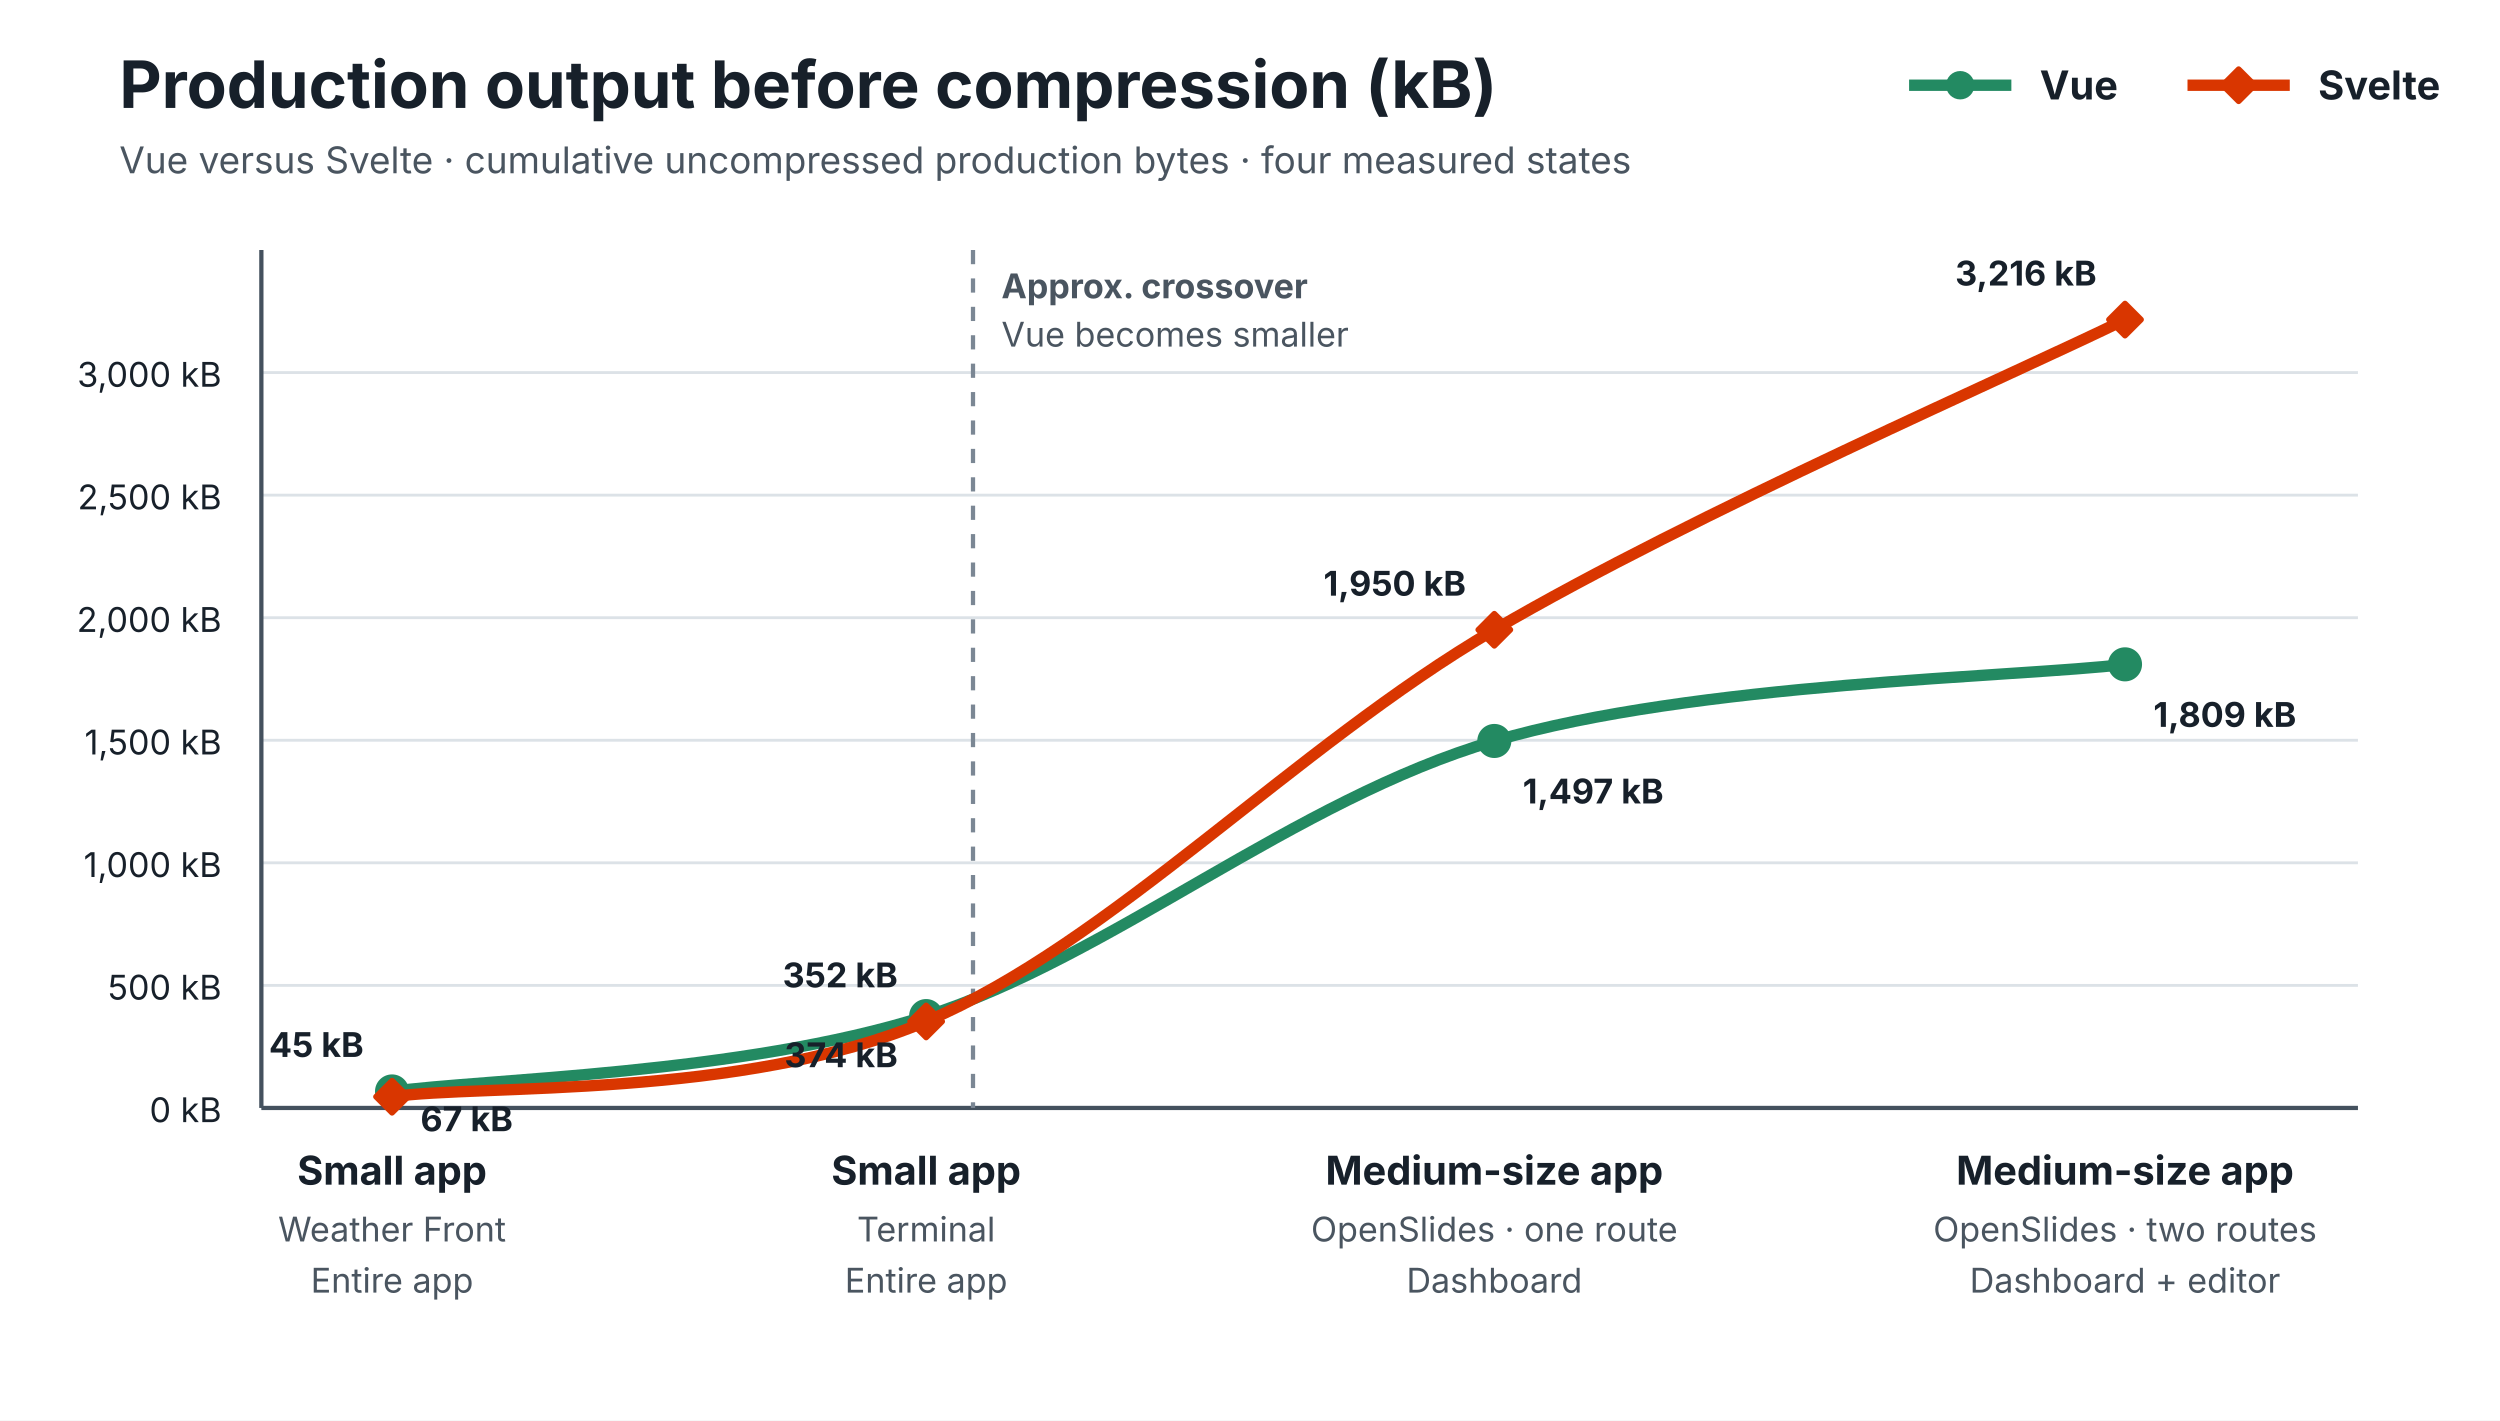
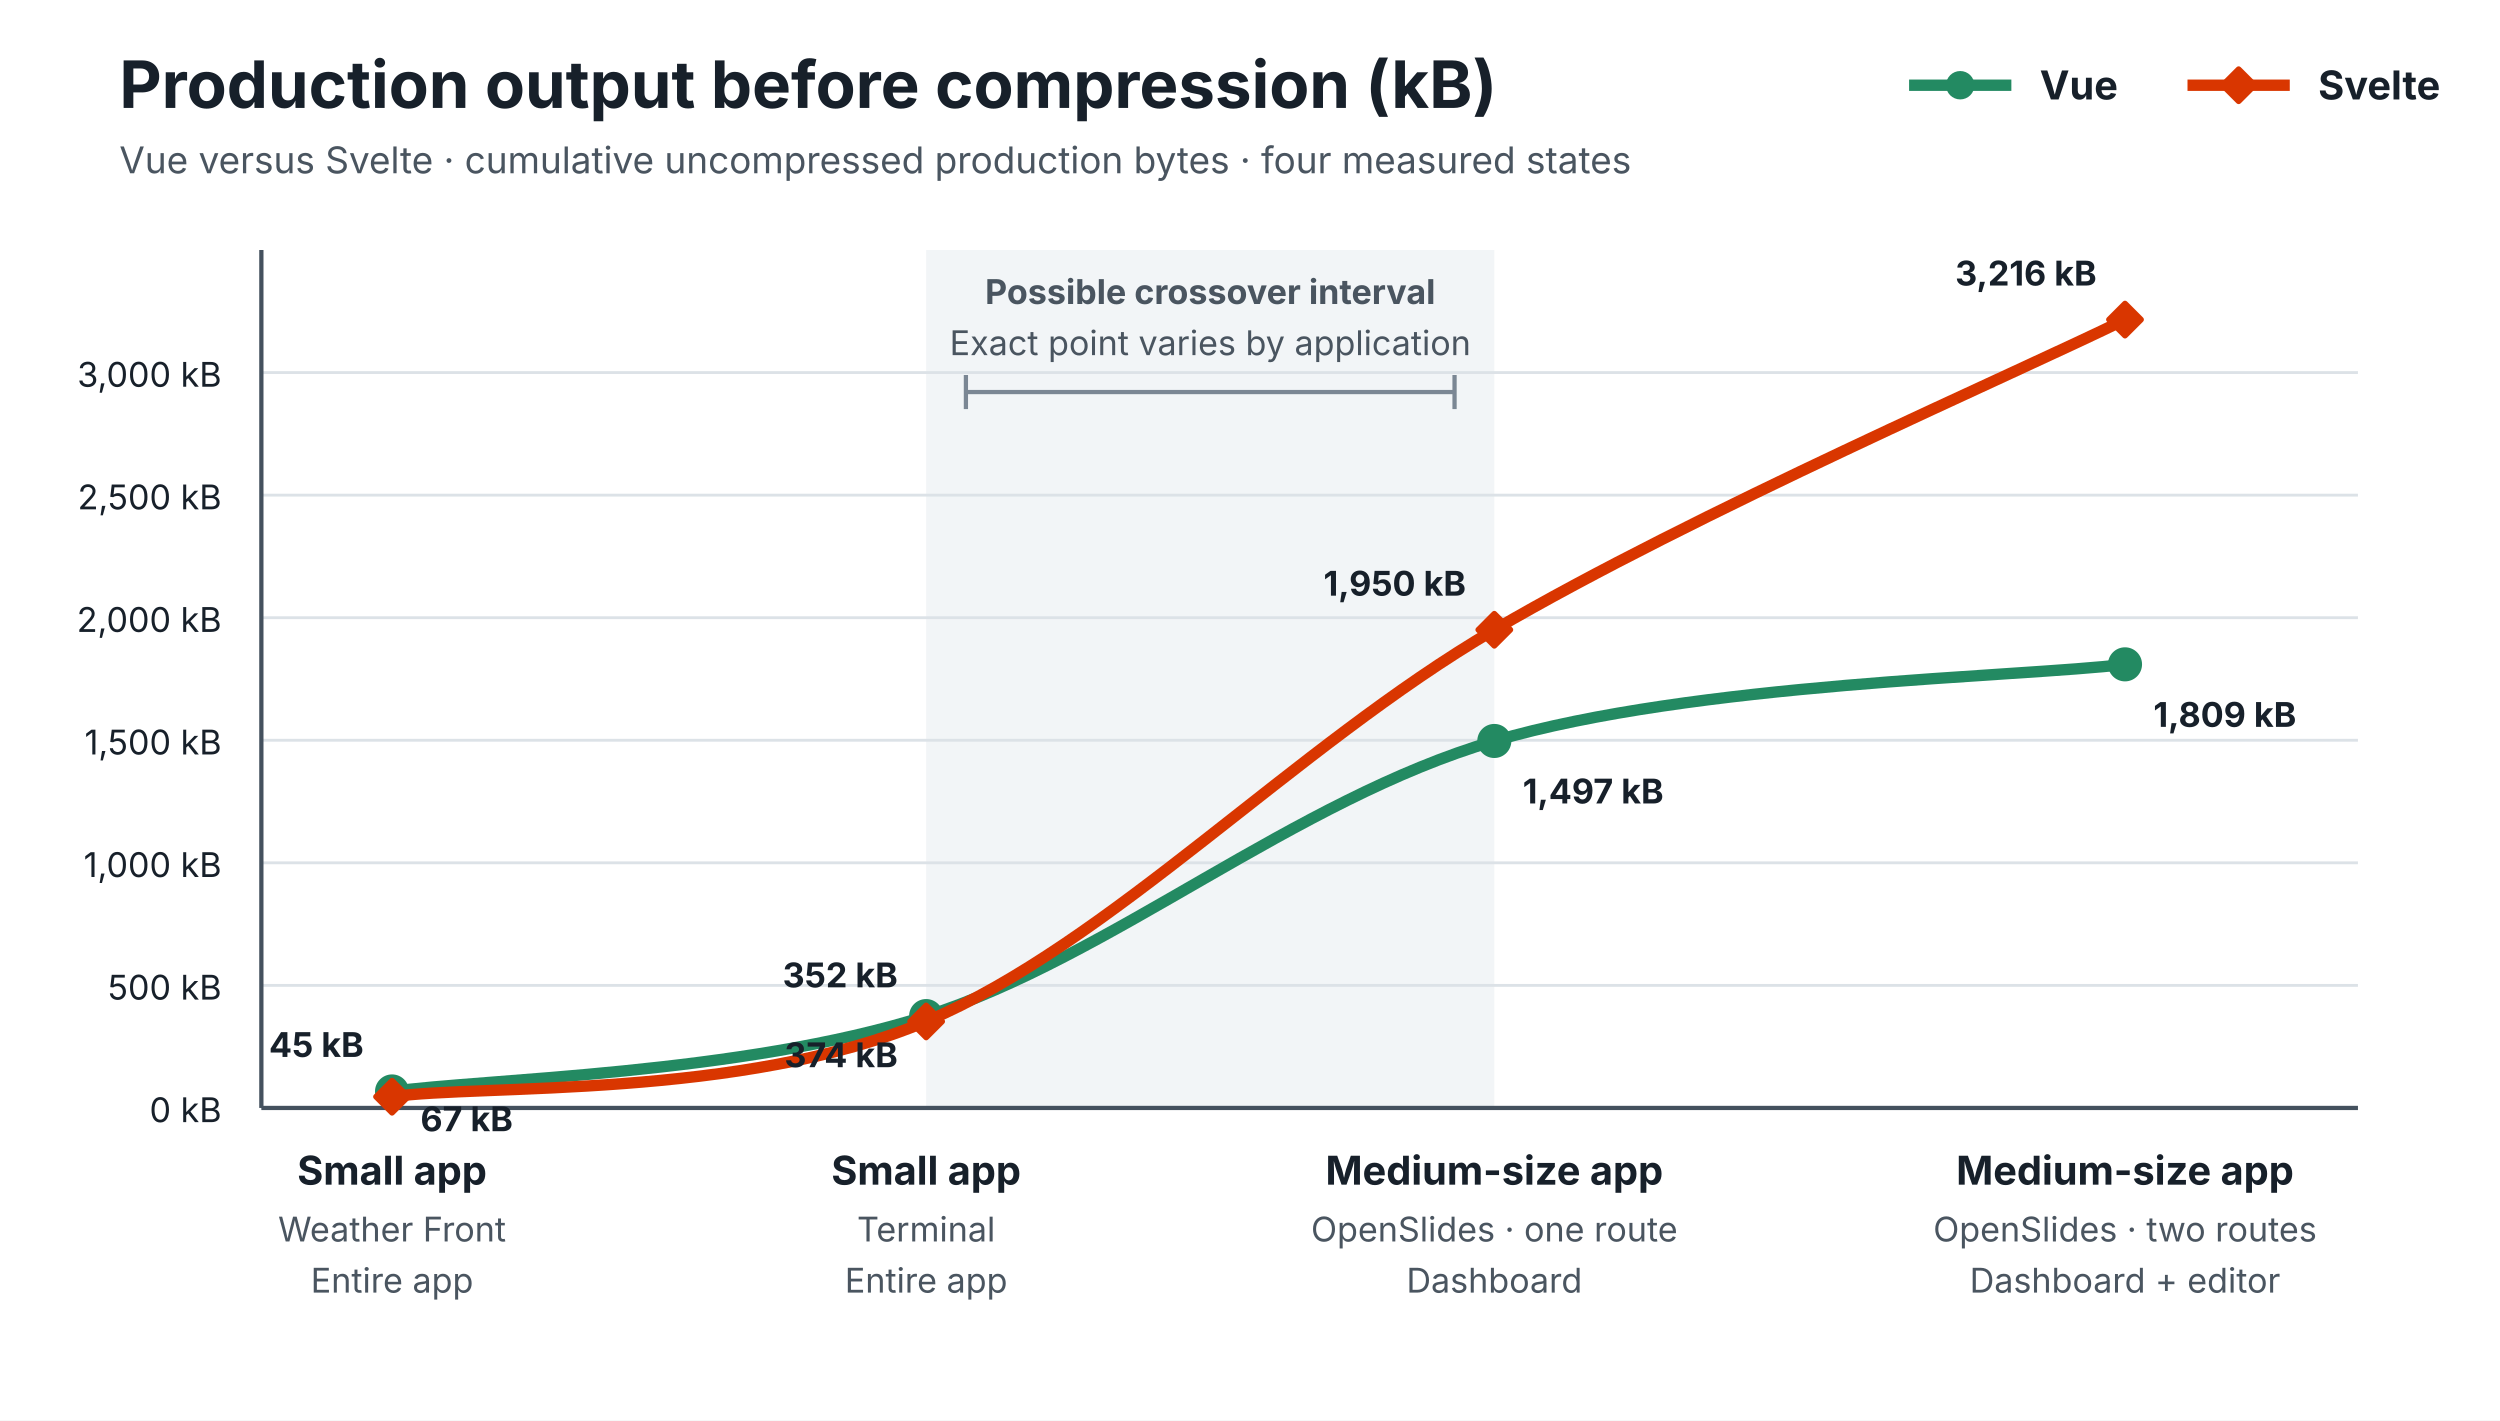
<svg xmlns="http://www.w3.org/2000/svg" width="880" height="500" viewBox="0 0 880 500" role="img" aria-labelledby="title description">
  <style>
    text { font-family: ui-sans-serif, system-ui, -apple-system, BlinkMacSystemFont, "Segoe UI", sans-serif; fill: #17202a; }
    .title { font-size: 23px; font-weight: 700; }
    .subtitle { font-size: 13px; fill: #4a5560; }
    .axis { stroke: #44515e; stroke-width: 1.5; }
    .grid { stroke: #dce2e7; stroke-width: 1; }
    .tick { font-size: 12px; }
    .label { font-size: 14px; font-weight: 650; }
    .detail { font-size: 12px; fill: #4a5560; }
    .value { font-size: 12px; font-weight: 700; }
    .legend { font-size: 14px; font-weight: 650; }
    .crossover { font-size: 12px; font-weight: 700; fill: #4a5560; }
  </style>
  <rect width="880" height="500" fill="#ffffff" />
  <text x="42" y="38" class="title">Production output before compression (kB)</text>
  <text x="42" y="61" class="subtitle">Vue versus Svelte · cumulative uncompressed production bytes · four measured states</text>
  <line x1="672" y1="30" x2="708" y2="30" stroke="#238a62" stroke-width="4" />
  <circle cx="690" cy="30" r="5" fill="#238a62" />
  <text x="718" y="35" class="legend">Vue</text>
  <line x1="770" y1="30" x2="806" y2="30" stroke="#d93600" stroke-width="4" />
  <rect x="783" y="25" width="10" height="10" rx="1" fill="#d93600" transform="rotate(45 788 30)" />
  <text x="816" y="35" class="legend">Svelte</text>
+   <rect x="326" y="88" width="200" height="302" fill="#f2f5f7" />
  <line x1="92" y1="390" x2="830" y2="390" class="grid" />
  <text x="78" y="395" text-anchor="end" class="tick">0 kB</text>
  <line x1="92" y1="346.86" x2="830" y2="346.86" class="grid" />
  <text x="78" y="351.86" text-anchor="end" class="tick">500 kB</text>
  <line x1="92" y1="303.71" x2="830" y2="303.71" class="grid" />
  <text x="78" y="308.71" text-anchor="end" class="tick">1,000 kB</text>
  <line x1="92" y1="260.57" x2="830" y2="260.57" class="grid" />
  <text x="78" y="265.57" text-anchor="end" class="tick">1,500 kB</text>
  <line x1="92" y1="217.43" x2="830" y2="217.43" class="grid" />
  <text x="78" y="222.43" text-anchor="end" class="tick">2,000 kB</text>
  <line x1="92" y1="174.29" x2="830" y2="174.29" class="grid" />
  <text x="78" y="179.29" text-anchor="end" class="tick">2,500 kB</text>
  <line x1="92" y1="131.14" x2="830" y2="131.14" class="grid" />
  <text x="78" y="136.14" text-anchor="end" class="tick">3,000 kB</text>
  <line x1="92" y1="88" x2="92" y2="390" class="axis" />
  <line x1="92" y1="390" x2="830" y2="390" class="axis" />
-   <line x1="342.497" y1="88" x2="342.497" y2="390" stroke="#7b8794" stroke-width="1.5" stroke-dasharray="5 5" />
-   <text x="352.497" y="105" class="crossover">Approx. crossover</text>
-   <text x="352.497" y="122" class="detail">Vue becomes smaller</text>
+   <line x1="340" y1="138" x2="512" y2="138" stroke="#7b8794" stroke-width="1.5" />
+   <line x1="340" y1="132" x2="340" y2="144" stroke="#7b8794" stroke-width="1.5" />
+   <line x1="512" y1="132" x2="512" y2="144" stroke="#7b8794" stroke-width="1.5" />
+   <text x="426" y="107" text-anchor="middle" class="crossover">Possible crossover interval</text>
+   <text x="426" y="125" text-anchor="middle" class="detail">Exact point varies by application</text>
  <path d="M 138 384.19 C 169.33 379.77, 261.33 378.22, 326 357.66 C 390.67 337.10, 455.67 281.45, 526 260.82 C 596.33 240.19, 711.00 238.34, 748 233.85" fill="none" stroke="#238a62" stroke-width="4" stroke-linecap="round" stroke-linejoin="round" />
  <circle cx="138" cy="384.19" r="6" fill="#238a62" />
  <circle cx="326" cy="357.66" r="6" fill="#238a62" />
  <circle cx="526" cy="260.82" r="6" fill="#238a62" />
  <circle cx="748" cy="233.85" r="6" fill="#238a62" />
  <path d="M 138 386.05 C 169.33 381.63, 261.33 386.94, 326 359.55 C 390.67 332.16, 455.67 262.86, 526 221.68 C 596.33 180.50, 711.00 130.70, 748 112.5" fill="none" stroke="#d93600" stroke-width="4" stroke-linecap="round" stroke-linejoin="round" />
  <rect x="133" y="381.05" width="10" height="10" rx="1" fill="#d93600" transform="rotate(45 138 386.05)" />
  <rect x="321" y="354.55" width="10" height="10" rx="1" fill="#d93600" transform="rotate(45 326 359.55)" />
  <rect x="521" y="216.68" width="10" height="10" rx="1" fill="#d93600" transform="rotate(45 526 221.68)" />
  <rect x="743" y="107.5" width="10" height="10" rx="1" fill="#d93600" transform="rotate(45 748 112.5)" />
  <text x="128" y="372.05" text-anchor="end" class="value">45 kB</text>
  <text x="148" y="398.19" class="value">67 kB</text>
  <text x="316" y="347.55" text-anchor="end" class="value">352 kB</text>
  <text x="316" y="375.66" text-anchor="end" class="value">374 kB</text>
  <text x="516" y="209.68" text-anchor="end" class="value">1,950 kB</text>
  <text x="536" y="282.82" class="value">1,497 kB</text>
  <text x="738" y="100.5" text-anchor="end" class="value">3,216 kB</text>
  <text x="758" y="255.85" class="value">1,809 kB</text>
  <text x="138" y="417" text-anchor="middle" class="label">Small app</text>
  <text x="138" y="437" text-anchor="middle" class="detail">Weather Front</text>
  <text x="138" y="455" text-anchor="middle" class="detail">Entire app</text>
  <text x="326" y="417" text-anchor="middle" class="label">Small app</text>
  <text x="326" y="437" text-anchor="middle" class="detail">Terminal</text>
  <text x="326" y="455" text-anchor="middle" class="detail">Entire app</text>
  <text x="526" y="417" text-anchor="middle" class="label">Medium-size app</text>
  <text x="526" y="437" text-anchor="middle" class="detail">OpenSlides · one route</text>
  <text x="526" y="455" text-anchor="middle" class="detail">Dashboard</text>
  <text x="748" y="417" text-anchor="middle" class="label">Medium-size app</text>
  <text x="748" y="437" text-anchor="middle" class="detail">OpenSlides · two routes</text>
  <text x="748" y="455" text-anchor="middle" class="detail">Dashboard + editor</text>
</svg>
